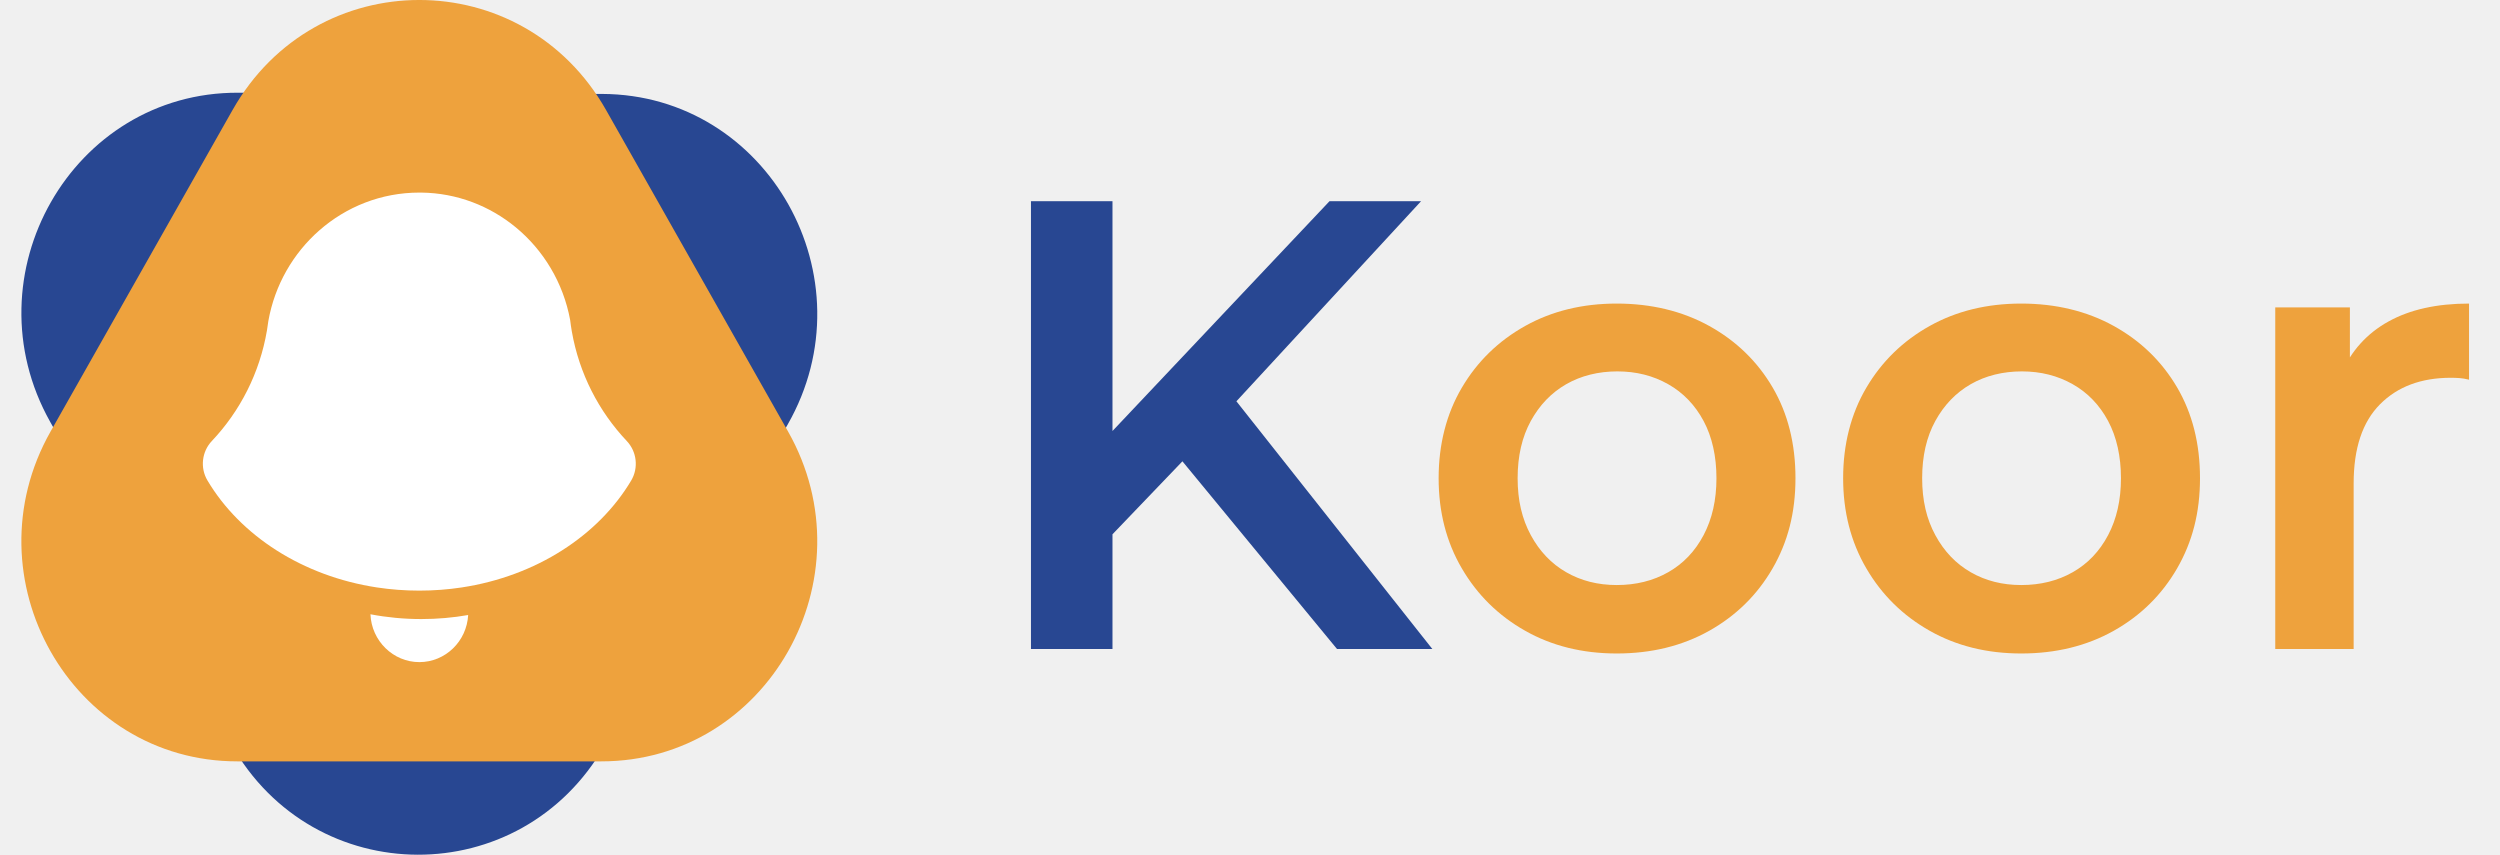
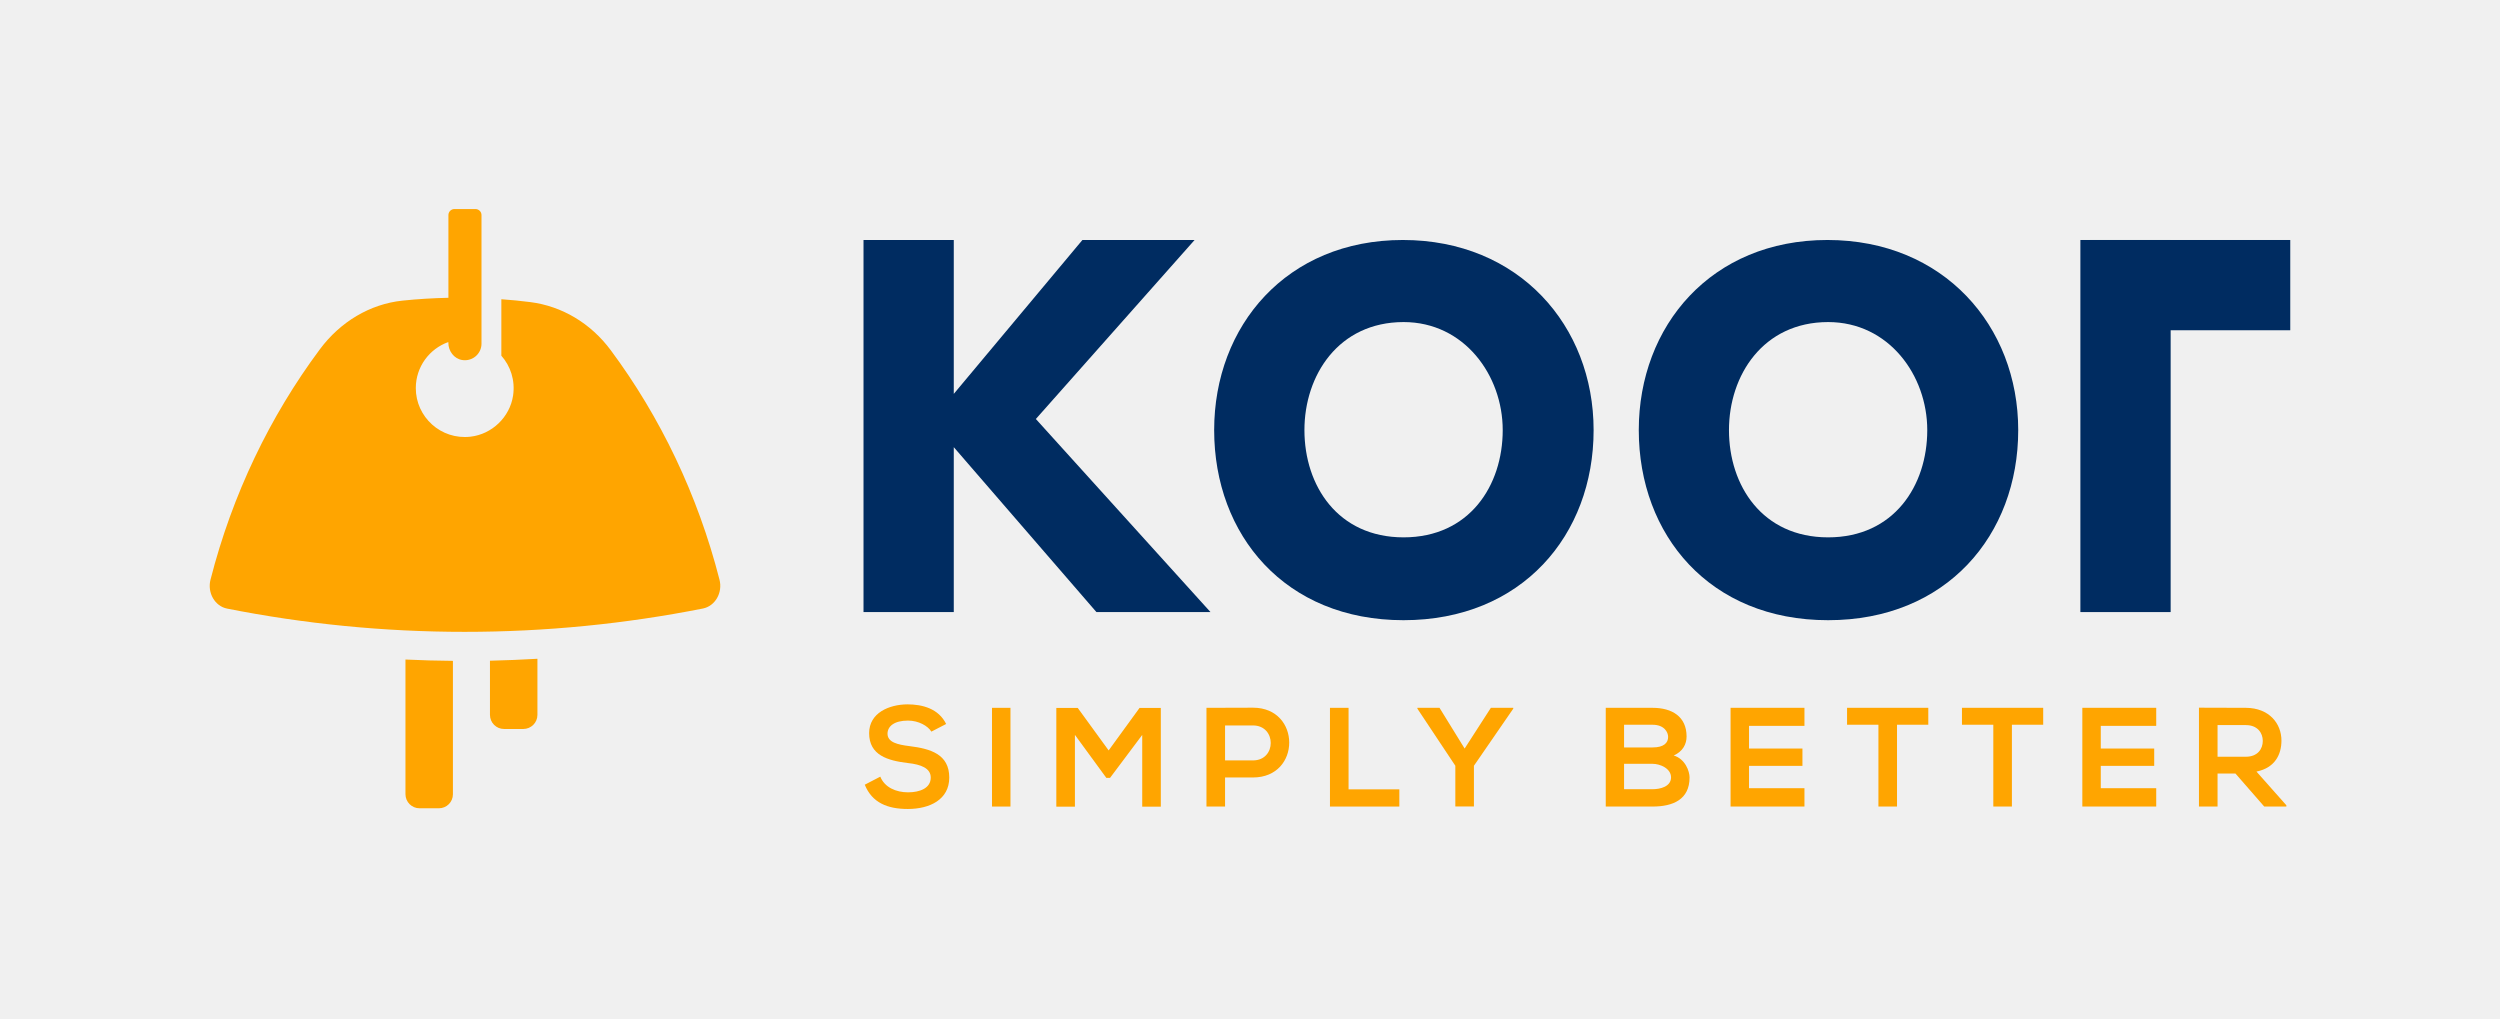
- <svg xmlns="http://www.w3.org/2000/svg" width="117" height="40" viewBox="0 0 117 40" fill="none">
-   <g clip-path="url(#clip0_9_500)">
-     <path d="M28.177 4.396C35.944 4.423 40.771 13.016 36.865 19.864L32.581 27.374L28.297 34.884C24.391 41.732 14.681 41.699 10.82 34.825L6.585 27.286L2.351 19.747C-1.51 12.872 3.373 4.312 11.141 4.339L19.659 4.368L28.177 4.396H28.177Z" fill="#284792" />
-     <path d="M10.885 5.146C14.769 -1.716 24.479 -1.716 28.362 5.146L32.621 12.67L36.881 20.194C40.764 27.055 35.91 35.632 28.142 35.632H11.105C3.338 35.632 -1.517 27.055 2.367 20.194L6.626 12.67L10.885 5.146Z" fill="#EEA23D" />
-     <path d="M21.91 28.783C21.844 30.012 20.846 30.987 19.624 30.987C18.403 30.987 17.386 29.993 17.337 28.748C18.104 28.895 18.901 28.972 19.718 28.972C20.469 28.972 21.202 28.907 21.91 28.783Z" fill="white" />
-     <path d="M29.54 22.489C28.006 25.066 25.092 26.962 21.611 27.492C20.967 27.59 20.303 27.641 19.624 27.641C18.946 27.641 18.283 27.59 17.638 27.492C14.158 26.962 11.242 25.065 9.709 22.486C9.357 21.895 9.444 21.136 9.915 20.638C11.235 19.243 12.156 17.454 12.494 15.461C12.519 15.316 12.541 15.168 12.559 15.021C12.859 13.335 13.724 11.851 14.947 10.78C16.203 9.679 17.838 9.013 19.625 9.013C19.655 9.013 19.684 9.013 19.713 9.013C21.389 9.033 22.925 9.639 24.137 10.638C25.436 11.709 26.361 13.233 26.683 14.974C26.704 15.156 26.731 15.337 26.762 15.515C27.108 17.487 28.025 19.256 29.332 20.638C29.804 21.137 29.892 21.896 29.54 22.489V22.489Z" fill="white" />
-     <path d="M48.249 30.373V9.417H52.064V30.373H48.249ZM51.653 25.434L51.448 20.823L62.22 9.417H66.505L57.553 19.117L55.44 21.482L51.653 25.434ZM62.572 30.373L54.706 20.823L57.23 17.979L67.033 30.373H62.572Z" fill="#284792" />
-     <path d="M75.663 30.583C74.058 30.583 72.63 30.229 71.378 29.52C70.125 28.812 69.137 27.839 68.414 26.601C67.689 25.364 67.328 23.957 67.328 22.38C67.328 20.804 67.69 19.371 68.414 18.144C69.137 16.917 70.126 15.954 71.378 15.255C72.63 14.556 74.058 14.207 75.663 14.207C77.268 14.207 78.73 14.556 79.993 15.255C81.255 15.954 82.242 16.912 82.957 18.129C83.671 19.346 84.028 20.764 84.028 22.38C84.028 23.996 83.671 25.364 82.957 26.601C82.242 27.838 81.254 28.811 79.993 29.52C78.73 30.229 77.287 30.583 75.663 30.583V30.583ZM75.663 27.38C76.563 27.38 77.366 27.181 78.07 26.781C78.774 26.382 79.327 25.804 79.728 25.045C80.129 24.287 80.33 23.398 80.33 22.38C80.33 21.362 80.129 20.45 79.728 19.701C79.327 18.953 78.774 18.379 78.07 17.98C77.365 17.581 76.573 17.381 75.692 17.381C74.812 17.381 73.995 17.581 73.3 17.98C72.605 18.379 72.053 18.953 71.642 19.701C71.231 20.45 71.025 21.343 71.025 22.38C71.025 23.418 71.231 24.287 71.642 25.045C72.053 25.804 72.605 26.382 73.3 26.781C73.995 27.181 74.783 27.38 75.663 27.38Z" fill="#EEA23D" />
-     <path d="M94.594 30.583C92.99 30.583 91.561 30.229 90.309 29.52C89.056 28.812 88.068 27.839 87.345 26.601C86.621 25.364 86.259 23.957 86.259 22.38C86.259 20.804 86.621 19.371 87.345 18.144C88.068 16.917 89.057 15.954 90.309 15.255C91.561 14.556 92.99 14.207 94.594 14.207C96.199 14.207 97.661 14.556 98.924 15.255C100.186 15.954 101.173 16.912 101.888 18.129C102.602 19.346 102.96 20.764 102.96 22.38C102.96 23.996 102.602 25.364 101.888 26.601C101.173 27.838 100.185 28.811 98.924 29.52C97.661 30.229 96.218 30.583 94.594 30.583V30.583ZM94.594 27.38C95.494 27.38 96.297 27.181 97.001 26.781C97.706 26.382 98.258 25.804 98.659 25.045C99.06 24.287 99.261 23.398 99.261 22.38C99.261 21.362 99.06 20.45 98.659 19.701C98.258 18.953 97.706 18.379 97.001 17.98C96.296 17.581 95.504 17.381 94.624 17.381C93.743 17.381 92.926 17.581 92.231 17.98C91.536 18.379 90.984 18.953 90.573 19.701C90.162 20.45 89.957 21.343 89.957 22.38C89.957 23.418 90.162 24.287 90.573 25.045C90.984 25.804 91.536 26.382 92.231 26.781C92.926 27.181 93.714 27.38 94.594 27.38Z" fill="#EEA23D" />
-     <path d="M106.482 30.373V14.387H109.975V18.788L109.564 17.5C110.033 16.422 110.772 15.604 111.78 15.046C112.787 14.487 114.045 14.207 115.551 14.207V17.77C115.395 17.73 115.248 17.705 115.111 17.695C114.974 17.685 114.837 17.68 114.7 17.68C113.311 17.68 112.205 18.094 111.383 18.922C110.561 19.75 110.151 20.983 110.151 22.619V30.373H106.482Z" fill="#EEA23D" />
+ <svg xmlns="http://www.w3.org/2000/svg" version="1.1" id="Layer_1" x="0px" y="0px" viewBox="0 0 360.33 146.74" style="enable-background:new 0 0 360.33 146.74;" xml:space="preserve">
+   <style type="text/css">
+ 	.st0{fill:#002C61;}
+ 	.st1{fill:#FFA500;}
+ 	.st2{fill:#FFFFFF;}
+ </style>
+   <g>
+     <g>
+       <g>
+         <g>
+           <path class="st1" d="M65.28,114.48V95.25c-2.29-0.02-4.57-0.08-6.84-0.19v19.41c0,1.12,0.91,2.03,2.03,2.03h2.77      C64.37,116.51,65.28,115.6,65.28,114.48z" />
+           <path class="st1" d="M77.46,103.04v-8.09c-2.27,0.13-4.55,0.23-6.84,0.28v7.81c0,1.12,0.91,2.03,2.03,2.03h2.77      C76.55,105.07,77.46,104.16,77.46,103.04z" />
+           <path class="st1" d="M103.7,83.54c-3.13-12.22-8.52-23.43-15.66-33.05c-2.88-3.89-7.04-6.37-11.62-6.95      c-1.38-0.18-2.76-0.31-4.16-0.41v8.14c1.32,1.49,2.02,3.54,1.69,5.76c-0.47,3.09-3.04,5.56-6.14,5.91      c-4.26,0.49-7.88-2.84-7.88-7c0-3.07,1.96-5.67,4.69-6.64v0.1c0,1.19,0.81,2.3,1.99,2.49c1.5,0.24,2.79-0.91,2.79-2.36V31      c0-0.48-0.39-0.87-0.87-0.87H65.5c-0.48,0-0.87,0.39-0.87,0.87v11.92c-2.23,0.05-4.44,0.18-6.62,0.41      c-4.68,0.49-8.96,3.05-11.91,7.02c-7.19,9.66-12.62,20.92-15.76,33.2c-0.48,1.88,0.62,3.82,2.4,4.17      c11.11,2.2,22.55,3.35,34.24,3.35c11.72,0,23.19-1.16,34.32-3.36C103.08,87.36,104.19,85.42,103.7,83.54z" />
+         </g>
+       </g>
+       <g>
+         <polygon class="st0" points="137.47,88.22 137.47,64.45 158.03,88.22 174.47,88.22 149.3,60.39 172.18,34.59 156.01,34.59      137.47,56.77 137.47,34.59 124.46,34.59 124.46,88.22    " />
+         <path class="st0" d="M229.69,61.99c0,15.14-10.34,27.4-27.4,27.4S175,77.13,175,61.99c0-15.03,10.45-27.4,27.19-27.4     S229.69,46.96,229.69,61.99z M188.01,61.99c0,8,4.8,15.46,14.29,15.46c9.49,0,14.29-7.46,14.29-15.46     c0-7.89-5.54-15.57-14.29-15.57C192.91,46.43,188.01,54.1,188.01,61.99z" />
+         <path class="st0" d="M290.89,61.99c0,15.14-10.34,27.4-27.4,27.4c-17.06,0-27.29-12.26-27.29-27.4c0-15.03,10.45-27.4,27.19-27.4     S290.89,46.96,290.89,61.99z M249.2,61.99c0,8,4.8,15.46,14.29,15.46c9.49,0,14.29-7.46,14.29-15.46     c0-7.89-5.54-15.57-14.29-15.57C254.11,46.43,249.2,54.1,249.2,61.99z" />
+         <rect x="299.85" y="34.59" class="st0" width="13.01" height="53.63" />
+         <rect x="301.19" y="34.59" class="st0" width="28.91" height="13.01" />
+       </g>
+     </g>
+     <g>
+       <path class="st1" d="M134.24,105.45c-0.49-0.81-1.83-1.59-3.37-1.59c-1.99,0-2.95,0.83-2.95,1.89c0,1.24,1.46,1.58,3.17,1.79    c2.97,0.37,5.73,1.14,5.73,4.53c0,3.17-2.8,4.53-5.98,4.53c-2.91,0-5.14-0.89-6.2-3.5l2.24-1.16c0.63,1.56,2.28,2.26,4,2.26    c1.69,0,3.27-0.59,3.27-2.13c0-1.34-1.4-1.89-3.29-2.09c-2.91-0.35-5.59-1.12-5.59-4.31c0-2.93,2.89-4.13,5.51-4.15    c2.21,0,4.51,0.63,5.59,2.83L134.24,105.45z" />
+       <path class="st1" d="M142.98,116.25v-14.23h2.66v14.23H142.98z" />
+       <path class="st1" d="M164.62,105.94l-4.63,6.18h-0.53l-4.53-6.2v10.35h-2.68v-14.23h3.09l4.45,6.12l4.45-6.12h3.07v14.23h-2.68    V105.94z" />
+       <path class="st1" d="M180.59,112.06h-4.02v4.19h-2.68v-14.23c2.24,0,4.47-0.02,6.71-0.02C187.55,102,187.57,112.06,180.59,112.06z     M176.57,109.6h4.02c3.43,0,3.41-5.04,0-5.04h-4.02V109.6z" />
+       <path class="st1" d="M194.37,102.02v11.75h7.32v2.48h-10v-14.23H194.37z" />
+       <path class="st1" d="M211.1,107.89l3.78-5.87h3.23v0.12l-5.67,8.23v5.87h-2.68v-5.87l-5.47-8.23v-0.12h3.19L211.1,107.89z" />
+       <path class="st1" d="M243.09,106.15c0,1.1-0.53,2.15-1.85,2.74c1.67,0.51,2.28,2.28,2.28,3.17c0,3.17-2.38,4.19-5.33,4.19    c-2.26,0-4.49,0-6.75,0v-14.23c2.24,0,4.49,0,6.75,0C240.99,102.02,243.09,103.28,243.09,106.15z M234.08,107.73h4.11    c1.69,0,2.24-0.71,2.24-1.52c0-0.65-0.53-1.75-2.24-1.75h-4.11V107.73z M234.08,113.75h4.11c1.1,0,2.66-0.37,2.66-1.71    c0-1.28-1.57-1.95-2.66-1.95h-4.11V113.75z" />
+       <path class="st1" d="M260.08,116.25h-10.65c0-4.74,0-9.49,0-14.23h10.65v2.6h-7.99v3.27h7.7v2.5h-7.7v3.21h7.99V116.25z" />
+       <path class="st1" d="M270.73,104.46h-4.51v-2.44c4.11,0,7.58,0,11.71,0v2.44h-4.51v11.79h-2.68V104.46z" />
+       <path class="st1" d="M287.29,104.46h-4.51v-2.44c4.11,0,7.58,0,11.71,0v2.44h-4.51v11.79h-2.68V104.46z" />
+       <path class="st1" d="M310.78,116.25h-10.65c0-4.74,0-9.49,0-14.23h10.65v2.6h-7.99v3.27h7.7v2.5h-7.7v3.21h7.99V116.25z" />
+       <path class="st1" d="M329.54,116.25h-3.19l-4.15-4.76h-2.58v4.76h-2.68V102c2.26,0,4.51,0.02,6.77,0.02    c3.35,0.02,5.12,2.26,5.12,4.72c0,1.95-0.89,3.92-3.6,4.47l4.31,4.86V116.25z M319.62,104.52v4.55h4.08    c1.71,0,2.44-1.14,2.44-2.28c0-1.14-0.75-2.28-2.44-2.28H319.62z" />
+     </g>
  </g>
-   <defs>
-     <clipPath id="clip0_9_500">
-       <rect width="117" height="40" fill="white" />
-     </clipPath>
-   </defs>
</svg>
